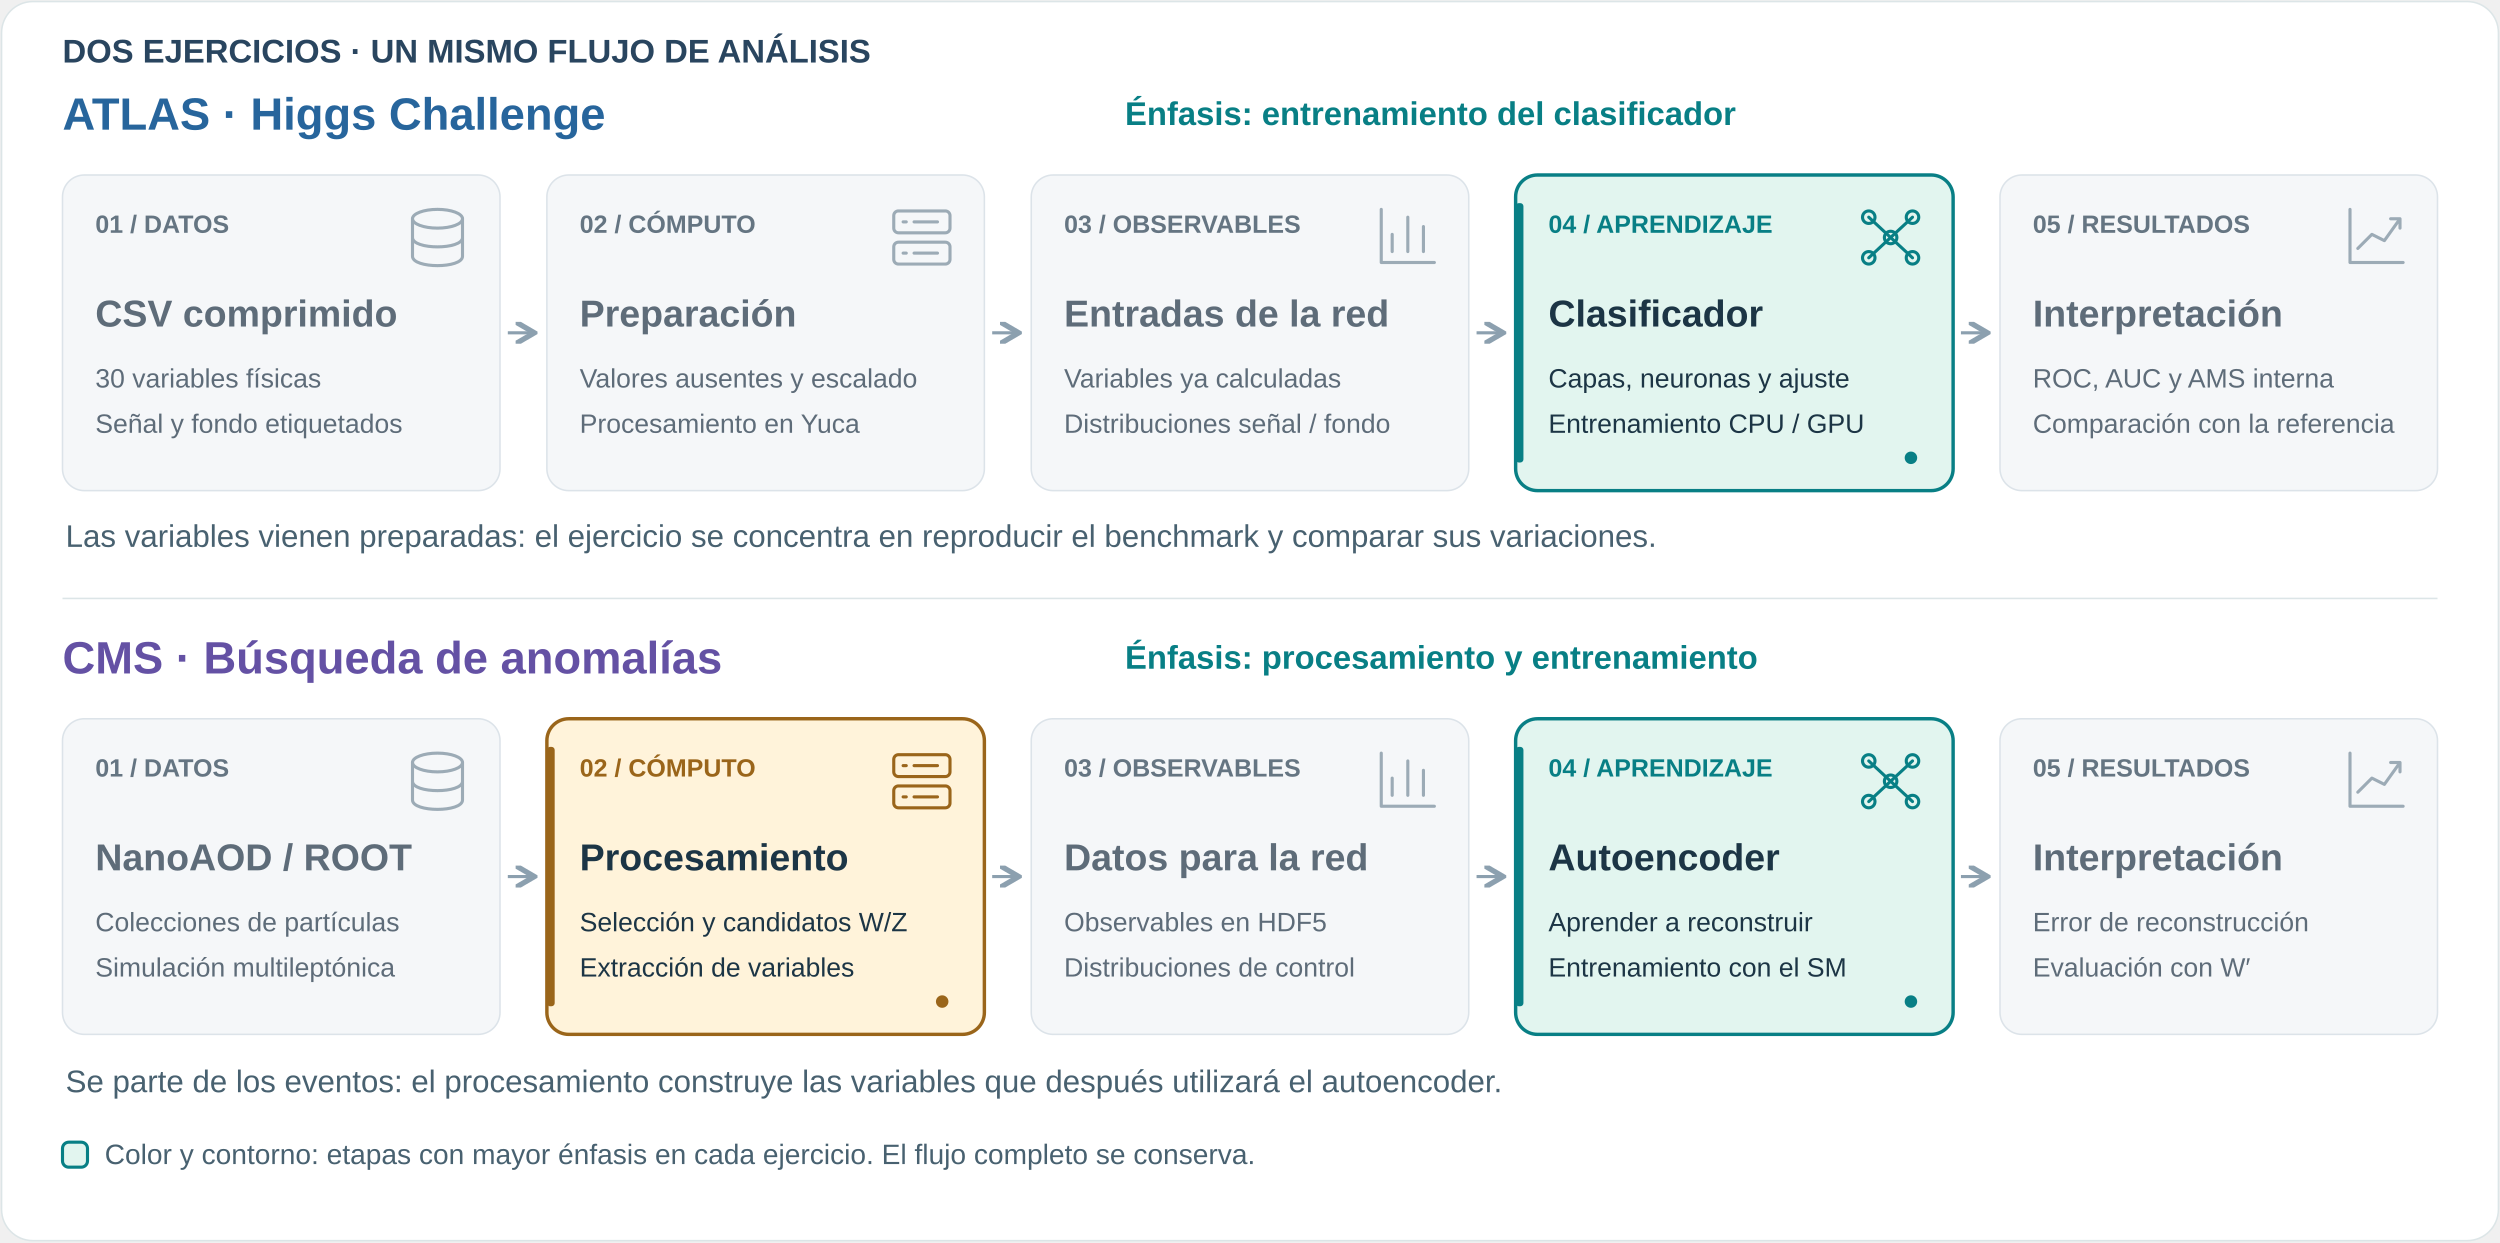
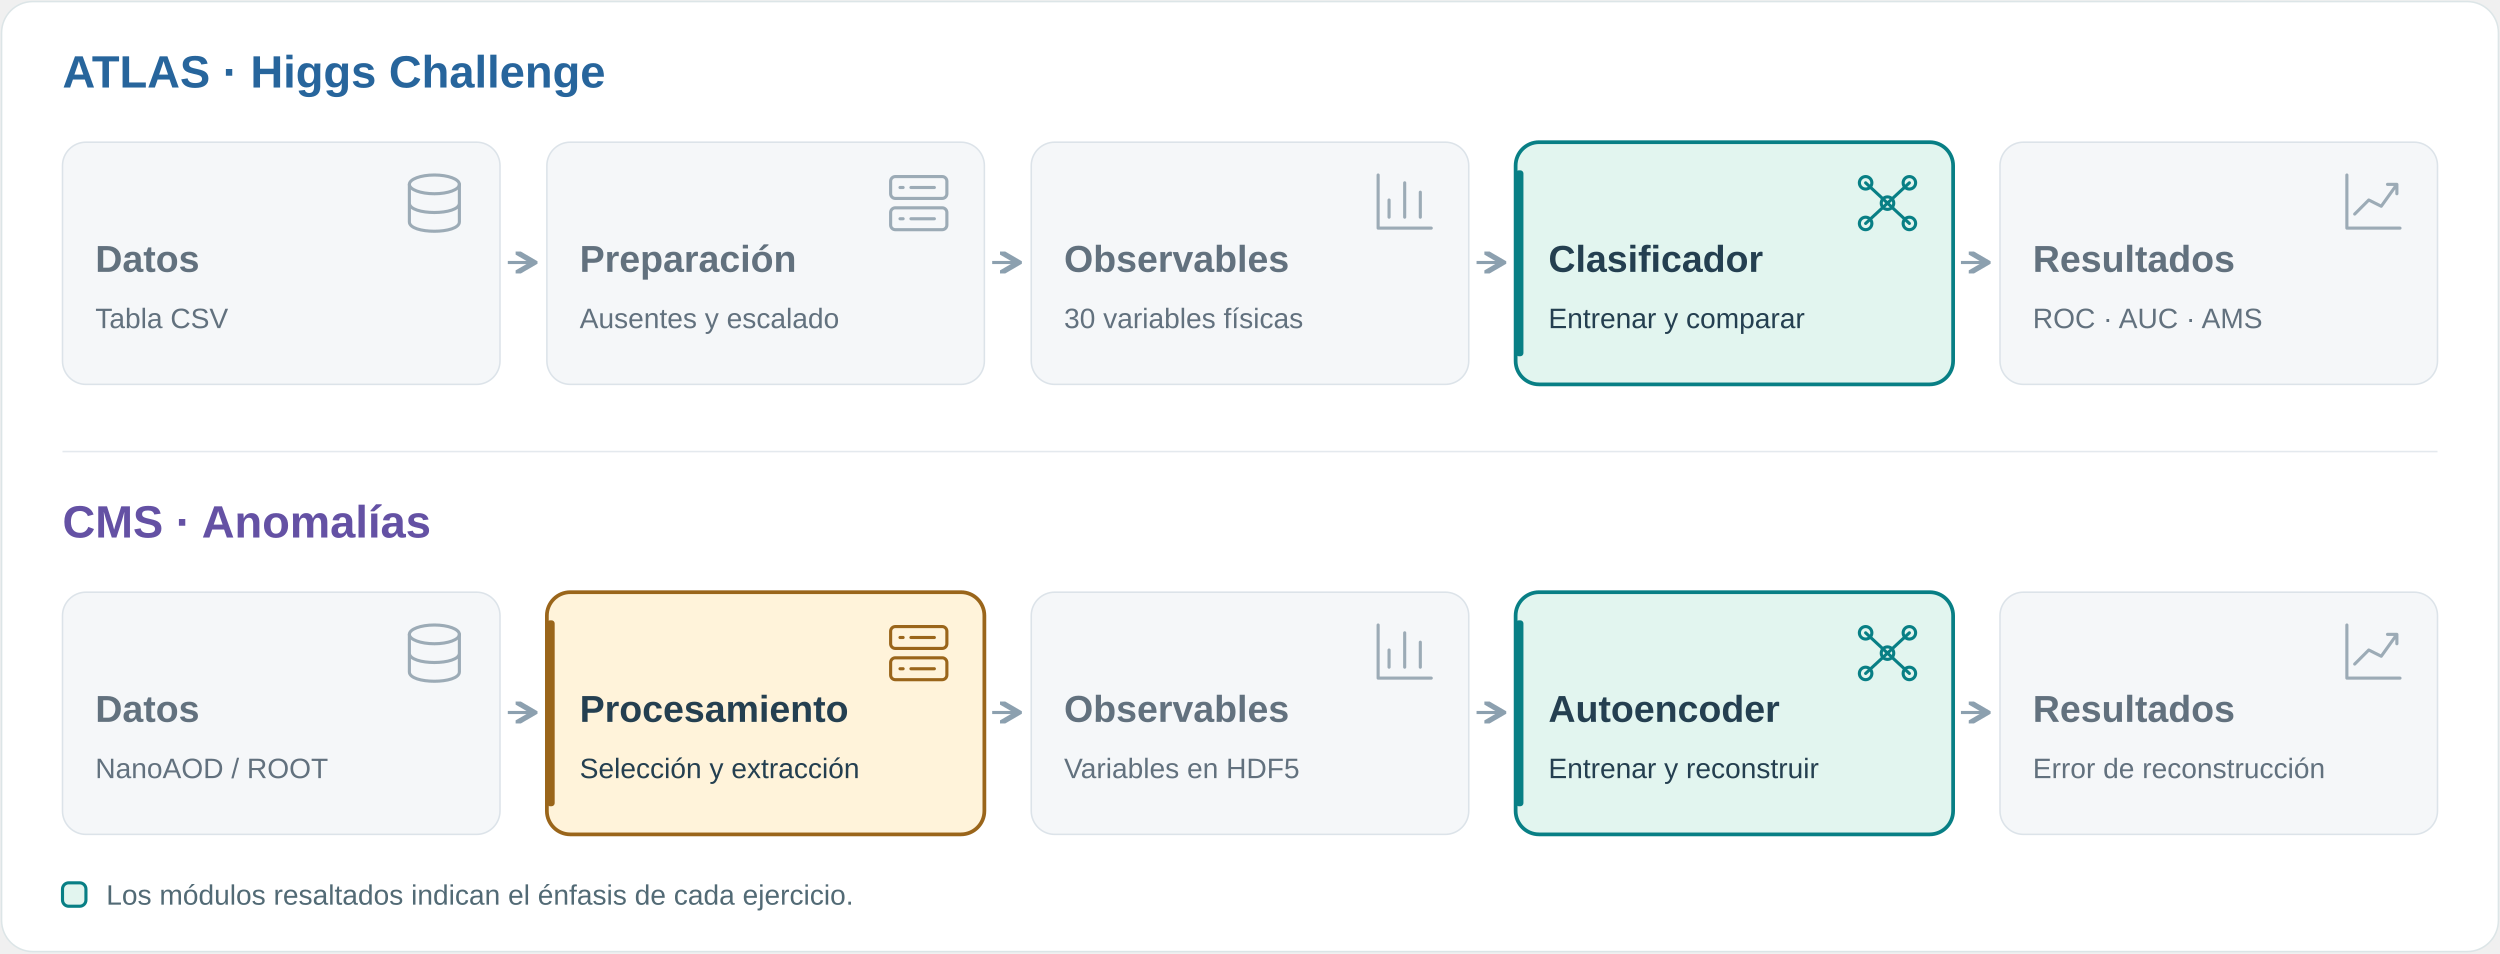
- <svg xmlns="http://www.w3.org/2000/svg" width="1600" height="795" viewBox="0 0 1600 795" role="img" aria-labelledby="title desc">
+ <svg xmlns="http://www.w3.org/2000/svg" width="1600" height="610" viewBox="0 0 1600 610" role="img" aria-labelledby="title desc">
  <defs>
    <marker id="arrow" markerWidth="7" markerHeight="7" refX="6" refY="3.5" orient="auto">
      <path d="M0 0 L6 3.5 L0 7" fill="none" stroke="#8ca0af" stroke-width="1.7" />
    </marker>
  </defs>
-   <rect x="1" y="1" width="1598" height="793" rx="20" fill="#ffffff" stroke="#dce5e7" />
+   <rect x="1" y="1" width="1598" height="608" rx="20" fill="#ffffff" stroke="#dce5e7" />
  <g font-family="Segoe UI, Arial, sans-serif">
-     <text x="40" y="40" font-size="21" fill="#29455f" font-weight="600">DOS EJERCICIOS · UN MISMO FLUJO DE ANÁLISIS</text>
-     <text x="40" y="83" font-size="29" fill="#27659c" font-weight="600">ATLAS · Higgs Challenge</text>
-     <text x="720" y="80" font-size="21" fill="#087f85" font-weight="600">Énfasis: entrenamiento del clasificador</text>
-     <rect x="40" y="112" width="280" height="202" rx="14" fill="#f5f7f9" stroke="#dce3e9" stroke-width="1" />
-     <text x="61" y="149" font-size="16" fill="#657582" font-weight="600">01 / DATOS</text>
-     <g transform="translate(259 131)" fill="none" stroke="#9cabb6" stroke-width="2" stroke-linecap="round" stroke-linejoin="round">
+     <text x="40" y="56" font-size="29" fill="#27659c" font-weight="600">ATLAS · Higgs Challenge</text>
+     <rect x="40" y="91" width="280" height="155" rx="15" fill="#f5f7f9" stroke="#dce3e9" stroke-width="1" />
+     <g transform="translate(257 109)" fill="none" stroke="#9cabb6" stroke-width="2" stroke-linecap="round" stroke-linejoin="round">
      <ellipse cx="21" cy="9" rx="16" ry="6" />
      <path d="M5 9v24c0 8 32 8 32 0V9M5 21c0 8 32 8 32 0" />
    </g>
-     <text x="61" y="209" font-size="24" fill="#5e6c79" font-weight="600">CSV comprimido</text>
-     <text x="61" y="248" font-size="17" fill="#5e6c79" font-weight="400">30 variables físicas</text>
-     <text x="61" y="277" font-size="17" fill="#5e6c79" font-weight="400">Señal y fondo etiquetados</text>
-     <rect x="350" y="112" width="280" height="202" rx="14" fill="#f5f7f9" stroke="#dce3e9" stroke-width="1" />
-     <text x="371" y="149" font-size="16" fill="#657582" font-weight="600">02 / CÓMPUTO</text>
-     <g transform="translate(569 131)" fill="none" stroke="#9cabb6" stroke-width="2" stroke-linecap="round" stroke-linejoin="round">
+     <text x="61" y="174" font-size="24" fill="#62717e" font-weight="600">Datos</text>
+     <text x="61" y="210" font-size="18" fill="#62717e" font-weight="400">Tabla CSV</text>
+     <rect x="350" y="91" width="280" height="155" rx="15" fill="#f5f7f9" stroke="#dce3e9" stroke-width="1" />
+     <g transform="translate(567 109)" fill="none" stroke="#9cabb6" stroke-width="2" stroke-linecap="round" stroke-linejoin="round">
      <rect x="3" y="4" width="36" height="14" rx="3" />
      <rect x="3" y="24" width="36" height="14" rx="3" />
      <path d="M9 11h2m5 0h15M9 31h2m5 0h15" />
    </g>
-     <text x="371" y="209" font-size="24" fill="#5e6c79" font-weight="600">Preparación</text>
-     <text x="371" y="248" font-size="17" fill="#5e6c79" font-weight="400">Valores ausentes y escalado</text>
-     <text x="371" y="277" font-size="17" fill="#5e6c79" font-weight="400">Procesamiento en Yuca</text>
-     <rect x="660" y="112" width="280" height="202" rx="14" fill="#f5f7f9" stroke="#dce3e9" stroke-width="1" />
-     <text x="681" y="149" font-size="16" fill="#657582" font-weight="600">03 / OBSERVABLES</text>
-     <g transform="translate(879 131)" fill="none" stroke="#9cabb6" stroke-width="2" stroke-linecap="round" stroke-linejoin="round">
+     <text x="371" y="174" font-size="24" fill="#62717e" font-weight="600">Preparación</text>
+     <text x="371" y="210" font-size="18" fill="#62717e" font-weight="400">Ausentes y escalado</text>
+     <rect x="660" y="91" width="280" height="155" rx="15" fill="#f5f7f9" stroke="#dce3e9" stroke-width="1" />
+     <g transform="translate(877 109)" fill="none" stroke="#9cabb6" stroke-width="2" stroke-linecap="round" stroke-linejoin="round">
      <path d="M5 3v34h34M12 30V19m10 11V8m10 22V14" />
    </g>
-     <text x="681" y="209" font-size="24" fill="#5e6c79" font-weight="600">Entradas de la red</text>
-     <text x="681" y="248" font-size="17" fill="#5e6c79" font-weight="400">Variables ya calculadas</text>
-     <text x="681" y="277" font-size="17" fill="#5e6c79" font-weight="400">Distribuciones señal / fondo</text>
-     <rect x="970" y="112" width="280" height="202" rx="14" fill="#e2f5ef" stroke="#087f85" stroke-width="2.2" />
-     <rect x="970" y="130" width="5" height="166" rx="2" fill="#087f85" />
-     <text x="991" y="149" font-size="16" fill="#087f85" font-weight="600">04 / APRENDIZAJE</text>
-     <g transform="translate(1189 131)" fill="none" stroke="#087f85" stroke-width="2" stroke-linecap="round" stroke-linejoin="round">
+     <text x="681" y="174" font-size="24" fill="#62717e" font-weight="600">Observables</text>
+     <text x="681" y="210" font-size="18" fill="#62717e" font-weight="400">30 variables físicas</text>
+     <rect x="970" y="91" width="280" height="155" rx="15" fill="#e2f5ef" stroke="#087f85" stroke-width="2.4" />
+     <rect x="970" y="109" width="5" height="119" rx="2" fill="#087f85" />
+     <g transform="translate(1187 109)" fill="none" stroke="#087f85" stroke-width="2" stroke-linecap="round" stroke-linejoin="round">
      <path d="M7 8l14 13L7 34m14-13L35 8M21 21l14 13" />
      <circle cx="7" cy="8" r="4" />
      <circle cx="7" cy="34" r="4" />
      <circle cx="21" cy="21" r="4" />
      <circle cx="35" cy="8" r="4" />
      <circle cx="35" cy="34" r="4" />
    </g>
-     <text x="991" y="209" font-size="24" fill="#1c3545" font-weight="600">Clasificador</text>
-     <text x="991" y="248" font-size="17" fill="#1c3545" font-weight="400">Capas, neuronas y ajuste</text>
-     <text x="991" y="277" font-size="17" fill="#1c3545" font-weight="400">Entrenamiento CPU / GPU</text>
-     <circle cx="1223" cy="293" r="4" fill="#087f85" />
-     <rect x="1280" y="112" width="280" height="202" rx="14" fill="#f5f7f9" stroke="#dce3e9" stroke-width="1" />
-     <text x="1301" y="149" font-size="16" fill="#657582" font-weight="600">05 / RESULTADOS</text>
-     <g transform="translate(1499 131)" fill="none" stroke="#9cabb6" stroke-width="2" stroke-linecap="round" stroke-linejoin="round">
+     <text x="991" y="174" font-size="24" fill="#243f50" font-weight="600">Clasificador</text>
+     <text x="991" y="210" font-size="18" fill="#243f50" font-weight="400">Entrenar y comparar</text>
+     <rect x="1280" y="91" width="280" height="155" rx="15" fill="#f5f7f9" stroke="#dce3e9" stroke-width="1" />
+     <g transform="translate(1497 109)" fill="none" stroke="#9cabb6" stroke-width="2" stroke-linecap="round" stroke-linejoin="round">
      <path d="M5 3v34h34M10 28l9-9 8 4 10-14M31 9h6v6" />
    </g>
-     <text x="1301" y="209" font-size="24" fill="#5e6c79" font-weight="600">Interpretación</text>
-     <text x="1301" y="248" font-size="17" fill="#5e6c79" font-weight="400">ROC, AUC y AMS interna</text>
-     <text x="1301" y="277" font-size="17" fill="#5e6c79" font-weight="400">Comparación con la referencia</text>
-     <path d="M325 213 H342" fill="none" stroke="#8ca0af" stroke-width="2" marker-end="url(#arrow)" />
-     <path d="M635 213 H652" fill="none" stroke="#8ca0af" stroke-width="2" marker-end="url(#arrow)" />
-     <path d="M945 213 H962" fill="none" stroke="#8ca0af" stroke-width="2" marker-end="url(#arrow)" />
-     <path d="M1255 213 H1272" fill="none" stroke="#8ca0af" stroke-width="2" marker-end="url(#arrow)" />
-     <text x="42" y="350" font-size="20" fill="#486170" font-weight="400">Las variables vienen preparadas: el ejercicio se concentra en reproducir el benchmark y comparar sus variaciones.</text>
-     <path d="M40 383H1560" stroke="#dce5e7" />
-     <text x="40" y="431" font-size="29" fill="#6451a4" font-weight="600">CMS · Búsqueda de anomalías</text>
-     <text x="720" y="428" font-size="21" fill="#087f85" font-weight="600">Énfasis: procesamiento y entrenamiento</text>
-     <rect x="40" y="460" width="280" height="202" rx="14" fill="#f5f7f9" stroke="#dce3e9" stroke-width="1" />
-     <text x="61" y="497" font-size="16" fill="#657582" font-weight="600">01 / DATOS</text>
-     <g transform="translate(259 479)" fill="none" stroke="#9cabb6" stroke-width="2" stroke-linecap="round" stroke-linejoin="round">
+     <text x="1301" y="174" font-size="24" fill="#62717e" font-weight="600">Resultados</text>
+     <text x="1301" y="210" font-size="18" fill="#62717e" font-weight="400">ROC · AUC · AMS</text>
+     <path d="M325 168 H342" fill="none" stroke="#8ca0af" stroke-width="2" marker-end="url(#arrow)" />
+     <path d="M635 168 H652" fill="none" stroke="#8ca0af" stroke-width="2" marker-end="url(#arrow)" />
+     <path d="M945 168 H962" fill="none" stroke="#8ca0af" stroke-width="2" marker-end="url(#arrow)" />
+     <path d="M1255 168 H1272" fill="none" stroke="#8ca0af" stroke-width="2" marker-end="url(#arrow)" />
+     <path d="M40 289H1560" stroke="#e4e9ee" />
+     <text x="40" y="344" font-size="29" fill="#6451a4" font-weight="600">CMS · Anomalías</text>
+     <rect x="40" y="379" width="280" height="155" rx="15" fill="#f5f7f9" stroke="#dce3e9" stroke-width="1" />
+     <g transform="translate(257 397)" fill="none" stroke="#9cabb6" stroke-width="2" stroke-linecap="round" stroke-linejoin="round">
      <ellipse cx="21" cy="9" rx="16" ry="6" />
      <path d="M5 9v24c0 8 32 8 32 0V9M5 21c0 8 32 8 32 0" />
    </g>
-     <text x="61" y="557" font-size="24" fill="#5e6c79" font-weight="600">NanoAOD / ROOT</text>
-     <text x="61" y="596" font-size="17" fill="#5e6c79" font-weight="400">Colecciones de partículas</text>
-     <text x="61" y="625" font-size="17" fill="#5e6c79" font-weight="400">Simulación multileptónica</text>
-     <rect x="350" y="460" width="280" height="202" rx="14" fill="#fff3da" stroke="#9a651a" stroke-width="2.2" />
-     <rect x="350" y="478" width="5" height="166" rx="2" fill="#9a651a" />
-     <text x="371" y="497" font-size="16" fill="#9a651a" font-weight="600">02 / CÓMPUTO</text>
-     <g transform="translate(569 479)" fill="none" stroke="#9a651a" stroke-width="2" stroke-linecap="round" stroke-linejoin="round">
+     <text x="61" y="462" font-size="24" fill="#62717e" font-weight="600">Datos</text>
+     <text x="61" y="498" font-size="18" fill="#62717e" font-weight="400">NanoAOD / ROOT</text>
+     <rect x="350" y="379" width="280" height="155" rx="15" fill="#fff3da" stroke="#9a651a" stroke-width="2.4" />
+     <rect x="350" y="397" width="5" height="119" rx="2" fill="#9a651a" />
+     <g transform="translate(567 397)" fill="none" stroke="#9a651a" stroke-width="2" stroke-linecap="round" stroke-linejoin="round">
      <rect x="3" y="4" width="36" height="14" rx="3" />
      <rect x="3" y="24" width="36" height="14" rx="3" />
      <path d="M9 11h2m5 0h15M9 31h2m5 0h15" />
    </g>
-     <text x="371" y="557" font-size="24" fill="#1c3545" font-weight="600">Procesamiento</text>
-     <text x="371" y="596" font-size="17" fill="#1c3545" font-weight="400">Selección y candidatos W/Z</text>
-     <text x="371" y="625" font-size="17" fill="#1c3545" font-weight="400">Extracción de variables</text>
-     <circle cx="603" cy="641" r="4" fill="#9a651a" />
-     <rect x="660" y="460" width="280" height="202" rx="14" fill="#f5f7f9" stroke="#dce3e9" stroke-width="1" />
-     <text x="681" y="497" font-size="16" fill="#657582" font-weight="600">03 / OBSERVABLES</text>
-     <g transform="translate(879 479)" fill="none" stroke="#9cabb6" stroke-width="2" stroke-linecap="round" stroke-linejoin="round">
+     <text x="371" y="462" font-size="24" fill="#243f50" font-weight="600">Procesamiento</text>
+     <text x="371" y="498" font-size="18" fill="#243f50" font-weight="400">Selección y extracción</text>
+     <rect x="660" y="379" width="280" height="155" rx="15" fill="#f5f7f9" stroke="#dce3e9" stroke-width="1" />
+     <g transform="translate(877 397)" fill="none" stroke="#9cabb6" stroke-width="2" stroke-linecap="round" stroke-linejoin="round">
      <path d="M5 3v34h34M12 30V19m10 11V8m10 22V14" />
    </g>
-     <text x="681" y="557" font-size="24" fill="#5e6c79" font-weight="600">Datos para la red</text>
-     <text x="681" y="596" font-size="17" fill="#5e6c79" font-weight="400">Observables en HDF5</text>
-     <text x="681" y="625" font-size="17" fill="#5e6c79" font-weight="400">Distribuciones de control</text>
-     <rect x="970" y="460" width="280" height="202" rx="14" fill="#e2f5ef" stroke="#087f85" stroke-width="2.2" />
-     <rect x="970" y="478" width="5" height="166" rx="2" fill="#087f85" />
-     <text x="991" y="497" font-size="16" fill="#087f85" font-weight="600">04 / APRENDIZAJE</text>
-     <g transform="translate(1189 479)" fill="none" stroke="#087f85" stroke-width="2" stroke-linecap="round" stroke-linejoin="round">
+     <text x="681" y="462" font-size="24" fill="#62717e" font-weight="600">Observables</text>
+     <text x="681" y="498" font-size="18" fill="#62717e" font-weight="400">Variables en HDF5</text>
+     <rect x="970" y="379" width="280" height="155" rx="15" fill="#e2f5ef" stroke="#087f85" stroke-width="2.4" />
+     <rect x="970" y="397" width="5" height="119" rx="2" fill="#087f85" />
+     <g transform="translate(1187 397)" fill="none" stroke="#087f85" stroke-width="2" stroke-linecap="round" stroke-linejoin="round">
      <path d="M7 8l14 13L7 34m14-13L35 8M21 21l14 13" />
      <circle cx="7" cy="8" r="4" />
      <circle cx="7" cy="34" r="4" />
      <circle cx="21" cy="21" r="4" />
      <circle cx="35" cy="8" r="4" />
      <circle cx="35" cy="34" r="4" />
    </g>
-     <text x="991" y="557" font-size="24" fill="#1c3545" font-weight="600">Autoencoder</text>
-     <text x="991" y="596" font-size="17" fill="#1c3545" font-weight="400">Aprender a reconstruir</text>
-     <text x="991" y="625" font-size="17" fill="#1c3545" font-weight="400">Entrenamiento con el SM</text>
-     <circle cx="1223" cy="641" r="4" fill="#087f85" />
-     <rect x="1280" y="460" width="280" height="202" rx="14" fill="#f5f7f9" stroke="#dce3e9" stroke-width="1" />
-     <text x="1301" y="497" font-size="16" fill="#657582" font-weight="600">05 / RESULTADOS</text>
-     <g transform="translate(1499 479)" fill="none" stroke="#9cabb6" stroke-width="2" stroke-linecap="round" stroke-linejoin="round">
+     <text x="991" y="462" font-size="24" fill="#243f50" font-weight="600">Autoencoder</text>
+     <text x="991" y="498" font-size="18" fill="#243f50" font-weight="400">Entrenar y reconstruir</text>
+     <rect x="1280" y="379" width="280" height="155" rx="15" fill="#f5f7f9" stroke="#dce3e9" stroke-width="1" />
+     <g transform="translate(1497 397)" fill="none" stroke="#9cabb6" stroke-width="2" stroke-linecap="round" stroke-linejoin="round">
      <path d="M5 3v34h34M10 28l9-9 8 4 10-14M31 9h6v6" />
    </g>
-     <text x="1301" y="557" font-size="24" fill="#5e6c79" font-weight="600">Interpretación</text>
-     <text x="1301" y="596" font-size="17" fill="#5e6c79" font-weight="400">Error de reconstrucción</text>
-     <text x="1301" y="625" font-size="17" fill="#5e6c79" font-weight="400">Evaluación con W′</text>
-     <path d="M325 561 H342" fill="none" stroke="#8ca0af" stroke-width="2" marker-end="url(#arrow)" />
-     <path d="M635 561 H652" fill="none" stroke="#8ca0af" stroke-width="2" marker-end="url(#arrow)" />
-     <path d="M945 561 H962" fill="none" stroke="#8ca0af" stroke-width="2" marker-end="url(#arrow)" />
-     <path d="M1255 561 H1272" fill="none" stroke="#8ca0af" stroke-width="2" marker-end="url(#arrow)" />
-     <text x="42" y="699" font-size="20" fill="#486170" font-weight="400">Se parte de los eventos: el procesamiento construye las variables que después utilizará el autoencoder.</text>
-     <rect x="40" y="731" width="16" height="16" rx="4" fill="#e2f5ef" stroke="#087f85" stroke-width="2" />
-     <text x="67" y="745" font-size="18" fill="#486170" font-weight="400">Color y contorno: etapas con mayor énfasis en cada ejercicio. El flujo completo se conserva.</text>
+     <text x="1301" y="462" font-size="24" fill="#62717e" font-weight="600">Resultados</text>
+     <text x="1301" y="498" font-size="18" fill="#62717e" font-weight="400">Error de reconstrucción</text>
+     <path d="M325 456 H342" fill="none" stroke="#8ca0af" stroke-width="2" marker-end="url(#arrow)" />
+     <path d="M635 456 H652" fill="none" stroke="#8ca0af" stroke-width="2" marker-end="url(#arrow)" />
+     <path d="M945 456 H962" fill="none" stroke="#8ca0af" stroke-width="2" marker-end="url(#arrow)" />
+     <path d="M1255 456 H1272" fill="none" stroke="#8ca0af" stroke-width="2" marker-end="url(#arrow)" />
+     <rect x="40" y="565" width="15" height="15" rx="4" fill="#e2f5ef" stroke="#087f85" stroke-width="2" />
+     <text x="68" y="579" font-size="18" fill="#526a75" font-weight="400">Los módulos resaltados indican el énfasis de cada ejercicio.</text>
  </g>
</svg>
